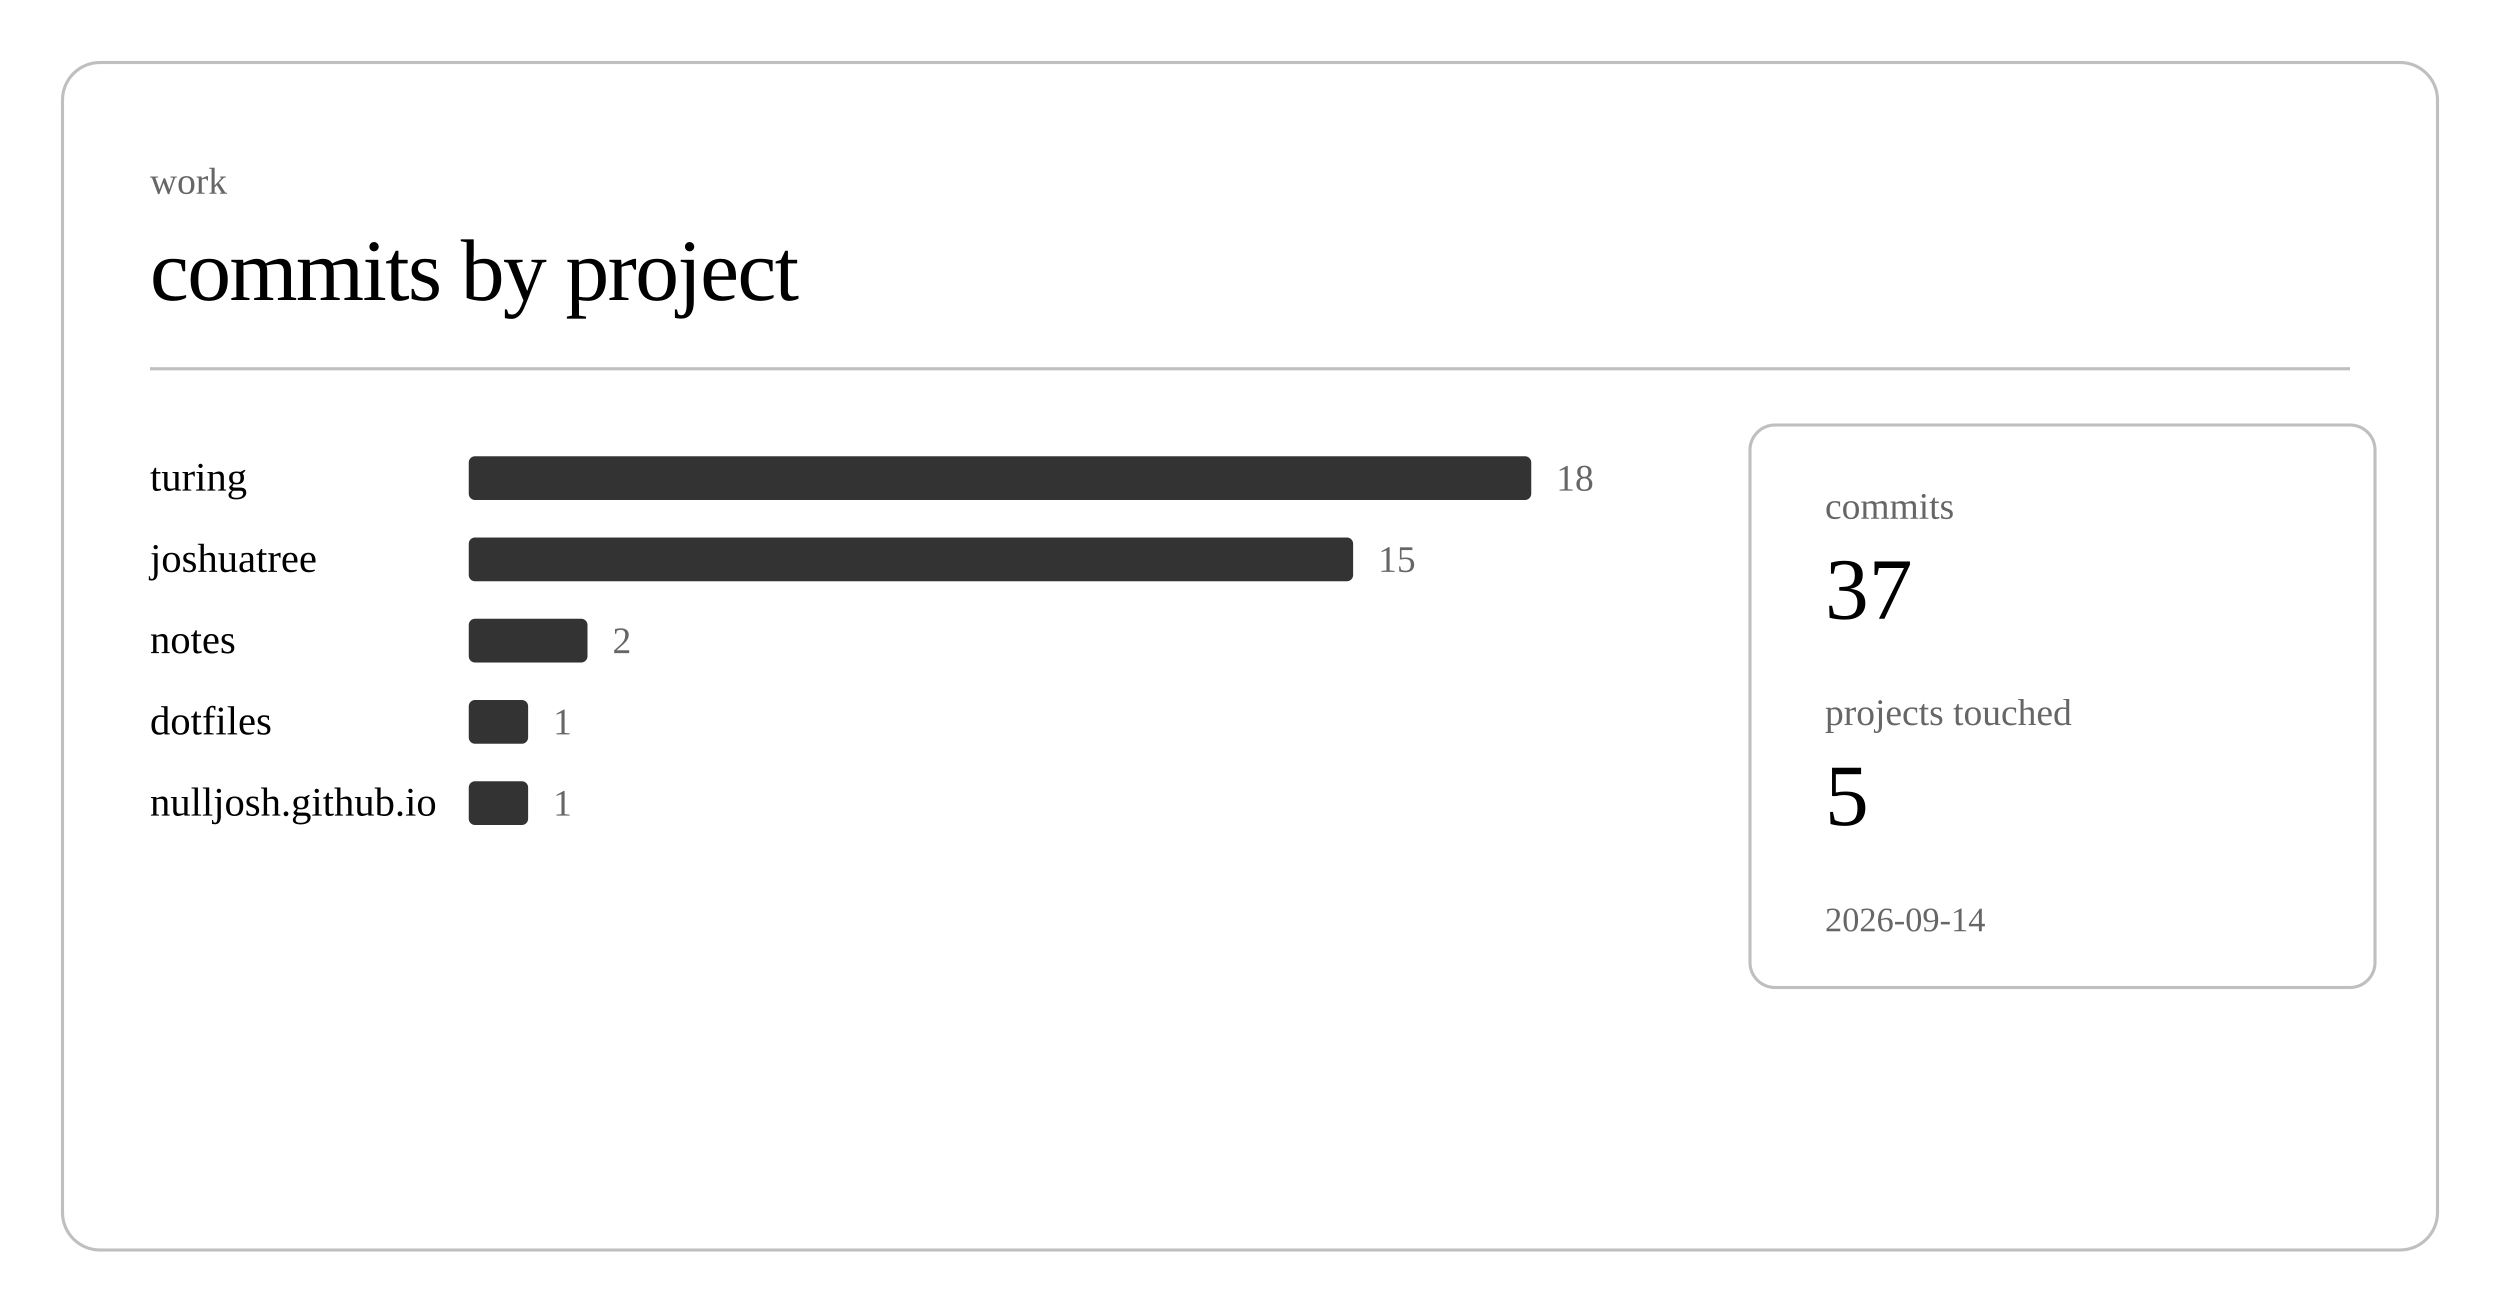
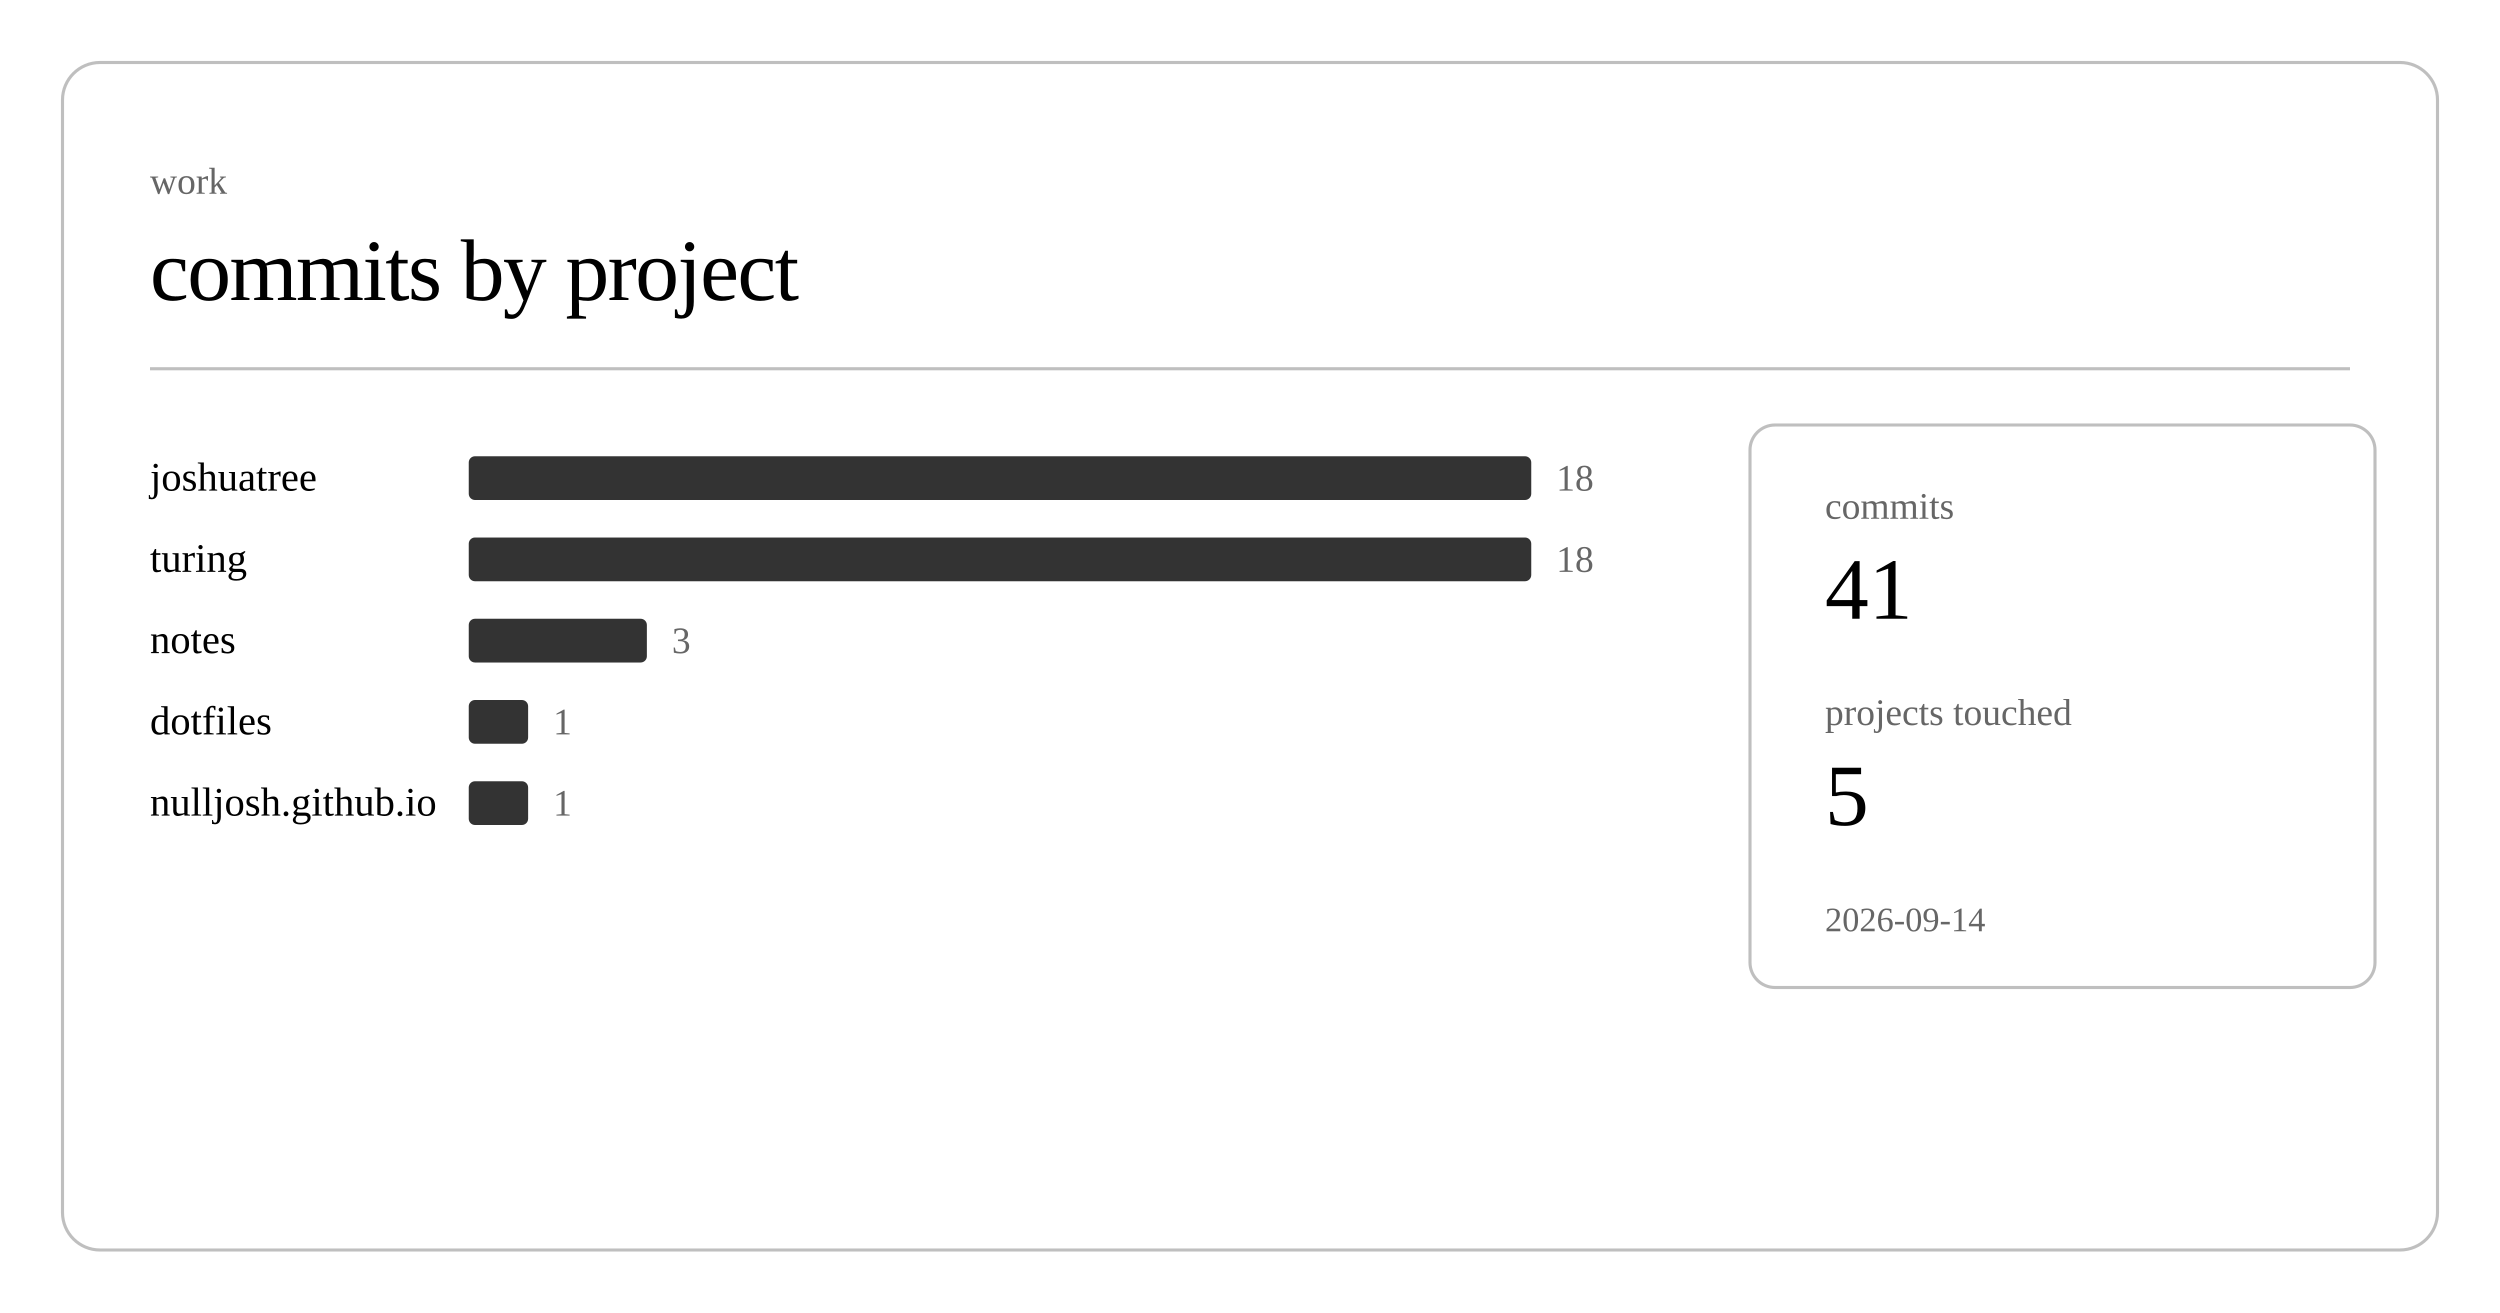
<svg xmlns="http://www.w3.org/2000/svg" class="post-header-svg" viewBox="0 0 800 420" width="800" height="420">
  <rect x="20" y="20" width="760" height="380" rx="12" ry="12" fill="none" stroke="currentColor" stroke-width="1" opacity="0.25" />
  <text fill="currentColor" x="48" y="62" font-size="12" opacity="0.6">work</text>
  <text fill="currentColor" x="48" y="96" font-size="28" font-weight="300" letter-spacing="-0.5">commits by project</text>
  <line stroke="currentColor" x1="48" y1="118" x2="752" y2="118" stroke-width="1" opacity="0.25" />
-   <a href="https://github.com/nulljosh/turing">
-     <text fill="currentColor" x="48" y="157" font-size="13">turing</text>
+   <a href="https://github.com/nulljosh/joshuatree">
+     <text fill="currentColor" x="48" y="157" font-size="13">joshuatree</text>
  </a>
  <rect x="150" y="146" width="340" height="14" rx="2" fill="currentColor" opacity="0.8" />
  <text fill="currentColor" x="498" y="157" font-size="12" opacity="0.6">18</text>
-   <a href="https://github.com/nulljosh/joshuatree">
-     <text fill="currentColor" x="48" y="183" font-size="13">joshuatree</text>
+   <a href="https://github.com/nulljosh/turing">
+     <text fill="currentColor" x="48" y="183" font-size="13">turing</text>
  </a>
-   <rect x="150" y="172" width="283" height="14" rx="2" fill="currentColor" opacity="0.8" />
-   <text fill="currentColor" x="441" y="183" font-size="12" opacity="0.6">15</text>
+   <rect x="150" y="172" width="340" height="14" rx="2" fill="currentColor" opacity="0.8" />
+   <text fill="currentColor" x="498" y="183" font-size="12" opacity="0.6">18</text>
  <a href="https://github.com/nulljosh/notes">
    <text fill="currentColor" x="48" y="209" font-size="13">notes</text>
  </a>
-   <rect x="150" y="198" width="38" height="14" rx="2" fill="currentColor" opacity="0.8" />
-   <text fill="currentColor" x="196" y="209" font-size="12" opacity="0.6">2</text>
+   <rect x="150" y="198" width="57" height="14" rx="2" fill="currentColor" opacity="0.8" />
+   <text fill="currentColor" x="215" y="209" font-size="12" opacity="0.6">3</text>
  <a href="https://github.com/nulljosh/dotfiles">
    <text fill="currentColor" x="48" y="235" font-size="13">dotfiles</text>
  </a>
  <rect x="150" y="224" width="19" height="14" rx="2" fill="currentColor" opacity="0.8" />
  <text fill="currentColor" x="177" y="235" font-size="12" opacity="0.6">1</text>
  <a href="https://github.com/nulljosh/nulljosh.github.io">
    <text fill="currentColor" x="48" y="261" font-size="13">nulljosh.github.io</text>
  </a>
  <rect x="150" y="250" width="19" height="14" rx="2" fill="currentColor" opacity="0.8" />
  <text fill="currentColor" x="177" y="261" font-size="12" opacity="0.6">1</text>
  <rect x="560" y="136" width="200" height="180" rx="8" ry="8" fill="none" stroke="currentColor" stroke-width="1" opacity="0.25" />
  <text fill="currentColor" x="584" y="166" font-size="12" opacity="0.6">commits</text>
-   <text fill="currentColor" x="584" y="198" font-size="28" font-weight="500">37</text>
+   <text fill="currentColor" x="584" y="198" font-size="28" font-weight="500">41</text>
  <text fill="currentColor" x="584" y="232" font-size="12" opacity="0.6">projects touched</text>
  <text fill="currentColor" x="584" y="264" font-size="28" font-weight="500">5</text>
  <text fill="currentColor" x="584" y="298" font-size="11" opacity="0.6">2026-09-14</text>
</svg>
